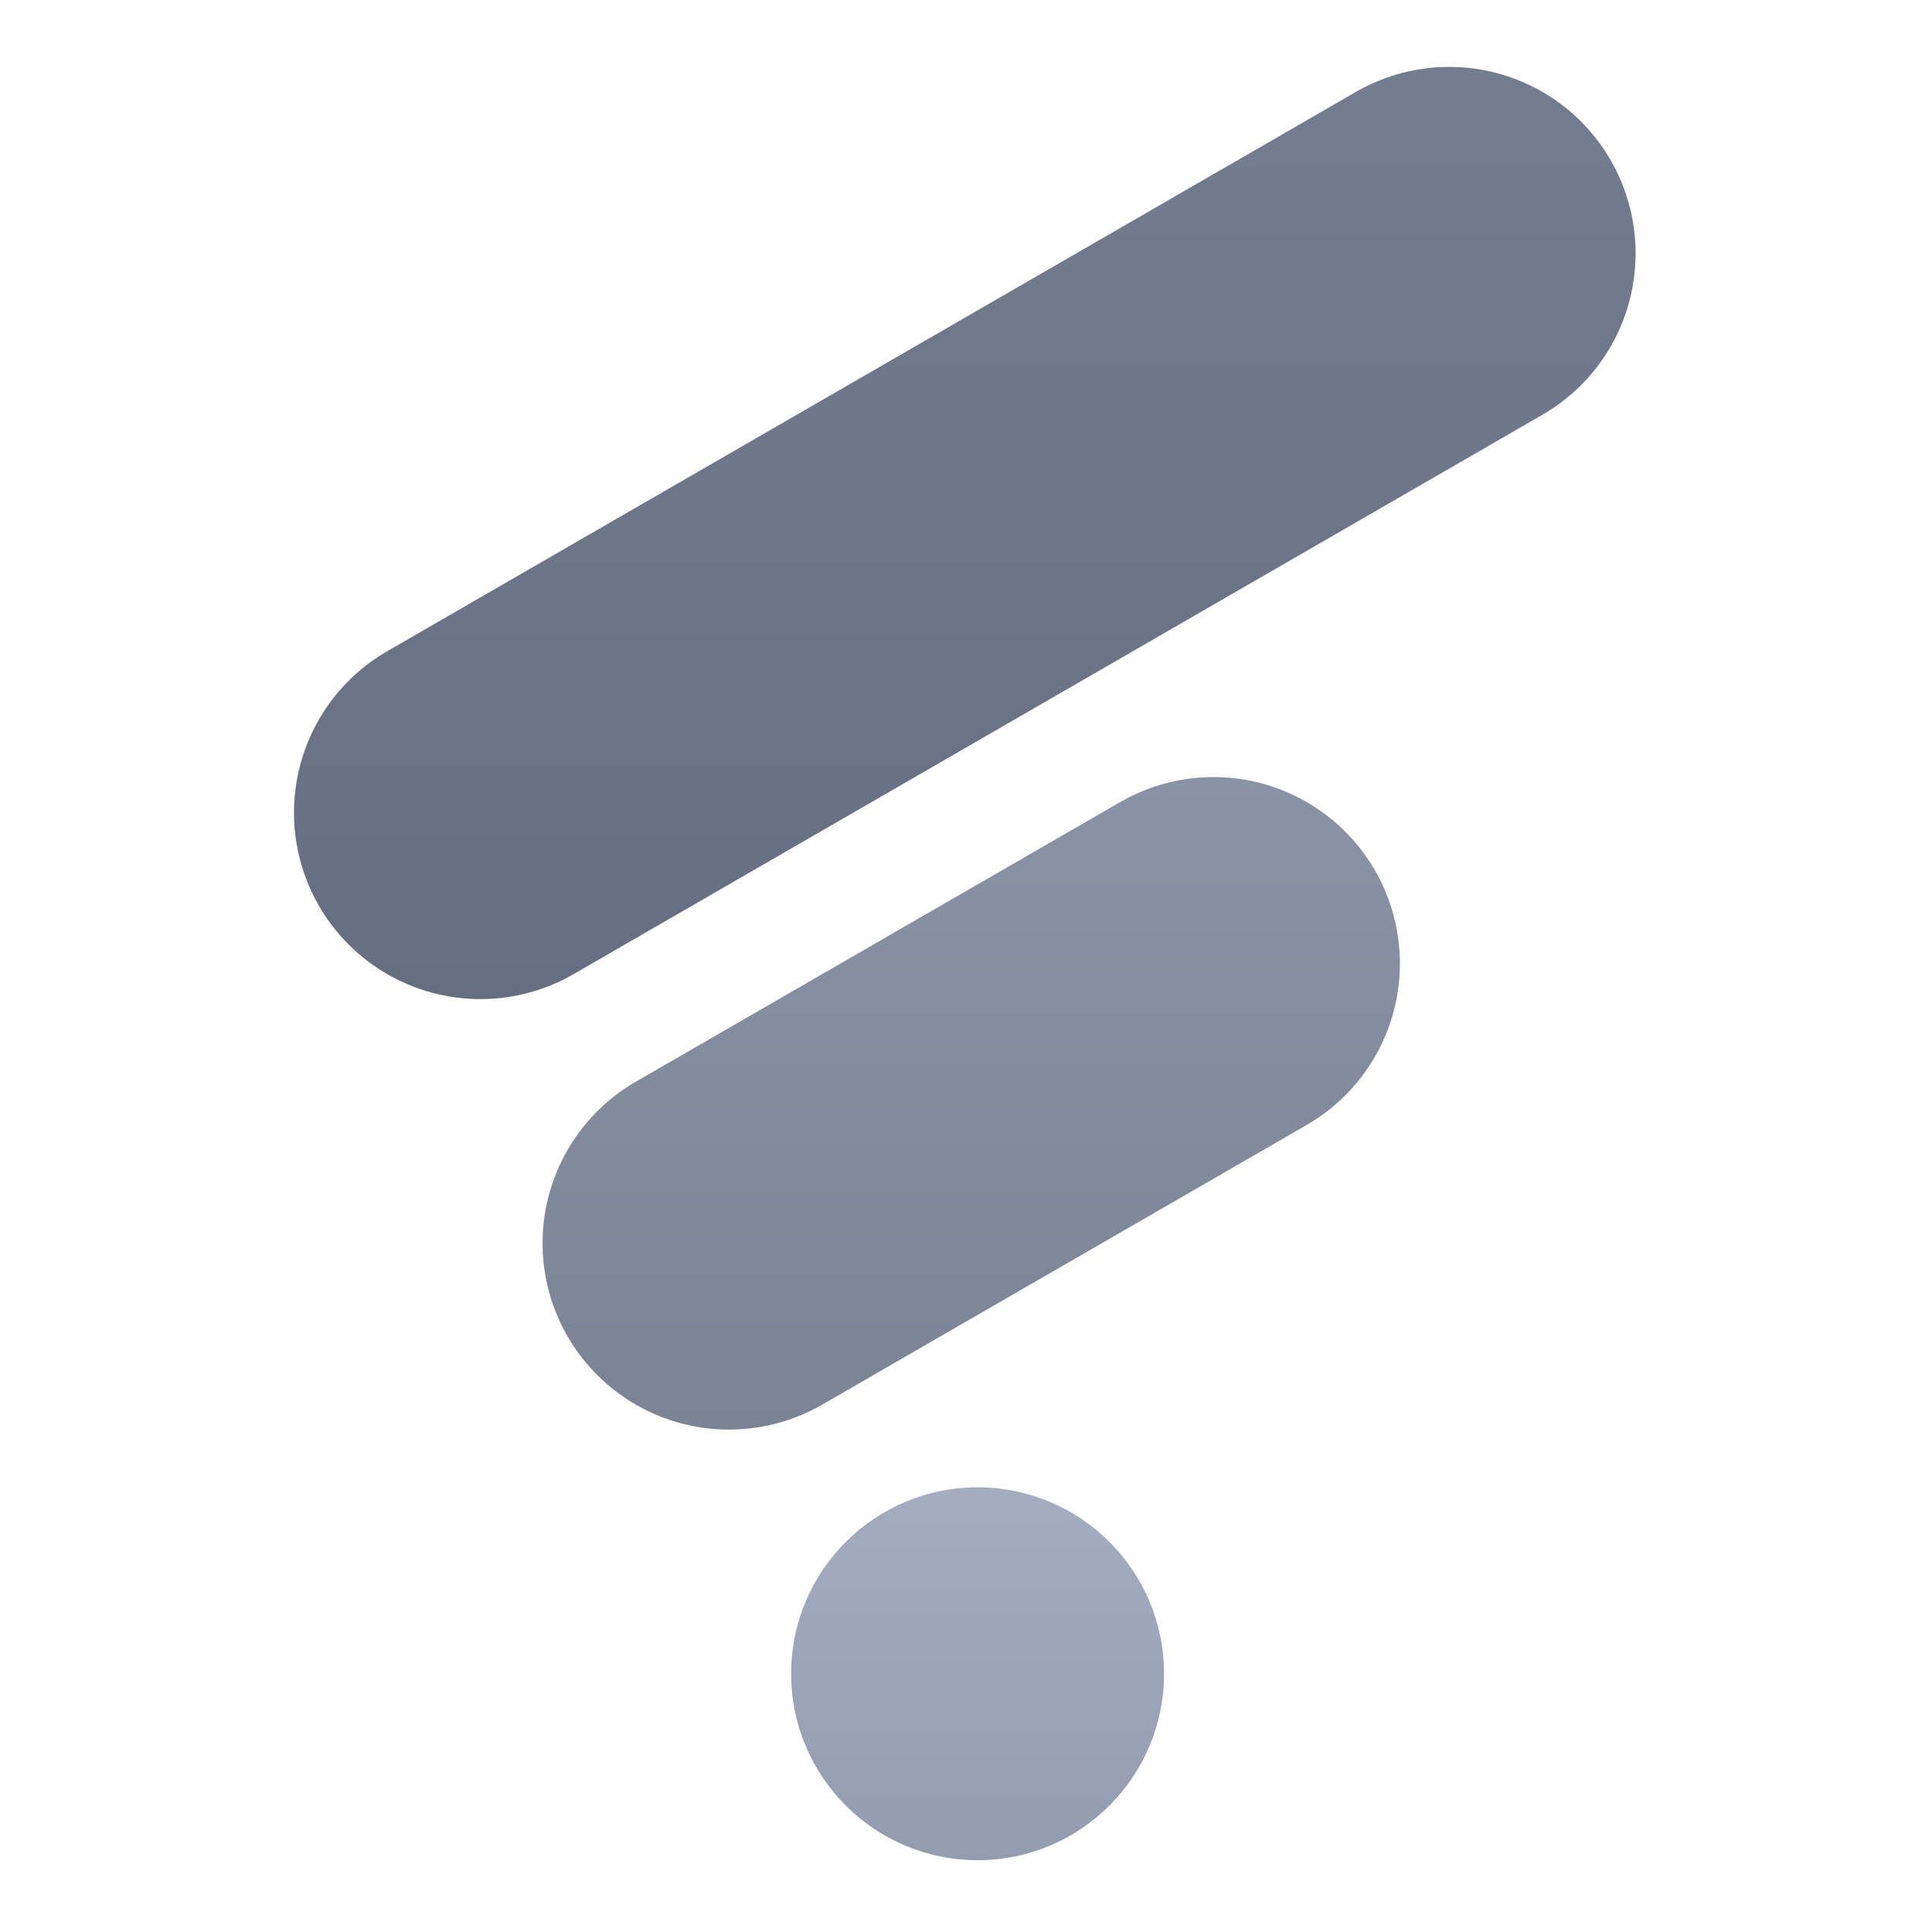
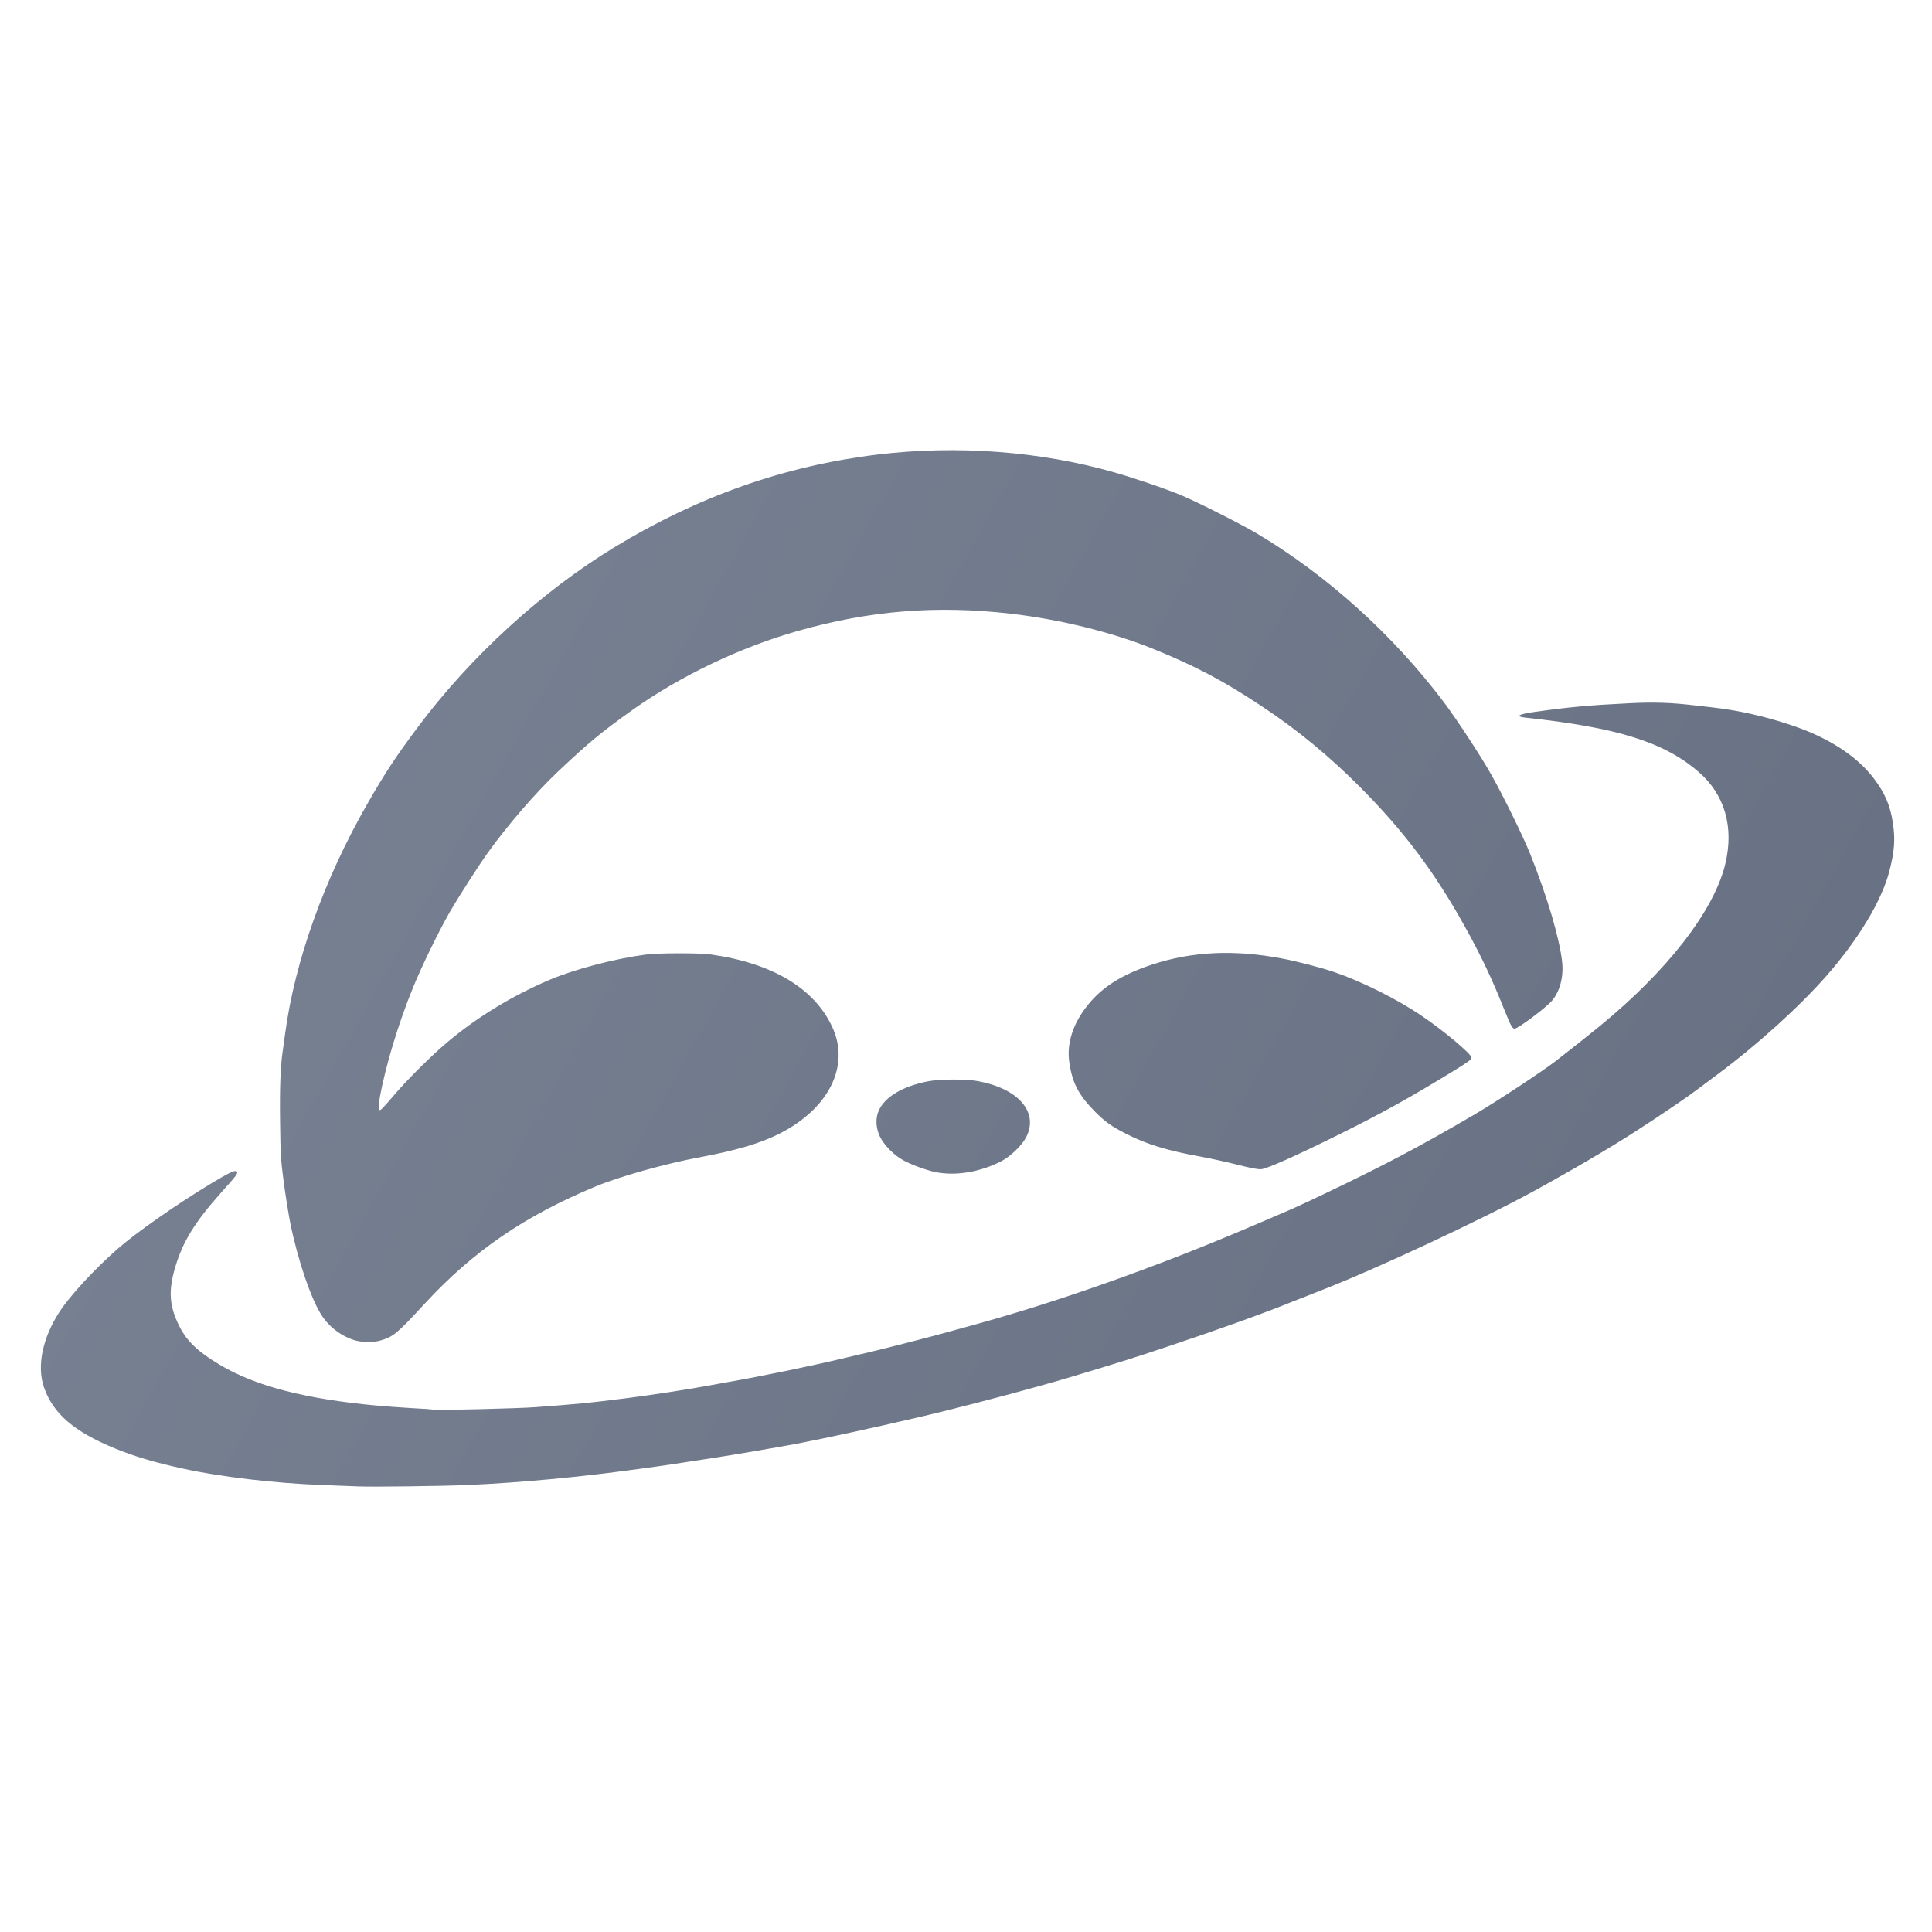
- <svg xmlns="http://www.w3.org/2000/svg" width="240" height="240" viewBox="0 0 240 240">
+ <svg xmlns="http://www.w3.org/2000/svg" width="240" height="240" viewBox="-40.85 -456.55 1960 1960">
  <defs>
-     <linearGradient id="top" x1="0" y1="8.31" x2="0" y2="124.11" gradientUnits="userSpaceOnUse">
-       <stop offset="0" stop-color="#737D90" />
+     <linearGradient id="fill" x1="0" y1="0" x2="1882" y2="1052" gradientUnits="userSpaceOnUse">
+       <stop offset="0" stop-color="#7A8495" />
      <stop offset="1" stop-color="#656F81" />
    </linearGradient>
-     <linearGradient id="mid" x1="0" y1="96.53" x2="0" y2="177.59" gradientUnits="userSpaceOnUse">
-       <stop offset="0" stop-color="#8893A5" />
-       <stop offset="1" stop-color="#7A8495" />
-     </linearGradient>
-     <linearGradient id="dot" x1="0" y1="184.76" x2="0" y2="231.08" gradientUnits="userSpaceOnUse">
-       <stop offset="0" stop-color="#A2ADC0" />
-       <stop offset="1" stop-color="#929DB0" />
-     </linearGradient>
  </defs>
-   <g stroke-width="46.32" stroke-linecap="round">
-     <line x1="59.68" y1="100.95" x2="180.02" y2="31.47" stroke="url(#top)" />
-     <line x1="90.56" y1="154.43" x2="150.74" y2="119.69" stroke="url(#mid)" />
-   </g>
-   <circle cx="121.44" cy="207.92" r="23.16" fill="url(#dot)" />
+   <path fill="url(#fill)" fill-rule="evenodd" d="M322.5 1051.4C318.1 1051.2 301.9 1050.6 286.4 1050.0C237.7 1048.2 182.6 1041.7 144.5 1033.3C115.7 1027.0 95.8 1021.1 75.3 1012.7C34.2 995.8 13.0 977.5 3.8 951.0C-3.7 929.4 2.2 900.8 19.7 874.0C30.6 857.4 55.1 830.9 78.6 810.3C97.9 793.5 137.6 765.7 172.5 744.6C191.4 733.2 197.6 730.2 199.2 731.8C201.0 733.6 199.6 735.4 183.7 753.1C156.4 783.7 144.3 803.4 136.5 830.4C129.9 853.5 131.0 868.6 140.9 888.5C148.6 904.0 159.8 914.7 182.1 928.0C217.9 949.5 269.0 962.8 341.5 969.4C350.3 970.2 366.3 971.4 377.0 972.0C387.7 972.5 398.1 973.3 400.0 973.6C404.7 974.3 486.0 972.3 502.5 971.0C546.7 967.7 554.8 966.9 591.0 962.4C617.0 959.2 659.3 952.7 681.0 948.6C685.1 947.8 692.8 946.4 698.0 945.5C733.0 939.4 782.9 929.1 817.0 920.9C826.1 918.7 836.6 916.2 840.5 915.4C855.4 911.9 903.3 899.7 920.0 895.0C929.6 892.3 942.7 888.7 949.0 887.0C1032.9 863.9 1131.1 829.1 1222.5 790.2C1272.2 769.1 1275.3 767.7 1303.5 754.2C1364.1 725.3 1399.1 706.8 1454.0 674.7C1476.3 661.7 1523.4 630.7 1537.1 620.1C1555.1 606.1 1570.4 594.0 1582.0 584.5C1650.6 528.4 1697.8 467.6 1709.3 420.5C1718.6 382.8 1709.0 349.4 1682.2 326.4C1647.3 296.3 1600.0 281.5 1506.8 271.5C1495.6 270.3 1499.4 268.0 1516.5 265.6C1551.3 260.7 1572.2 258.8 1611.8 256.9C1637.0 255.6 1654.2 256.2 1678.0 259.0C1682.1 259.5 1690.0 260.4 1695.5 261.0C1723.0 264.1 1748.7 269.9 1776.3 279.1C1813.6 291.5 1842.7 310.2 1860.1 333.1C1871.4 348.0 1876.8 360.6 1879.5 378.5C1882.0 395.3 1881.1 406.9 1876.0 426.9C1868.4 456.8 1844.8 496.1 1812.3 533.2C1784.5 564.9 1741.7 603.6 1701.0 633.8C1692.5 640.1 1683.0 647.2 1680.0 649.5C1671.5 656.0 1644.9 674.1 1620.0 690.2C1592.7 707.8 1556.9 728.9 1516.5 751.1C1463.0 780.5 1354.0 831.4 1298.0 853.1C1288.4 856.8 1276.5 861.5 1271.5 863.5C1242.4 875.4 1194.7 892.5 1143.5 909.6C1108.8 921.2 1098.7 924.4 1047.5 939.8C1009.9 951.2 931.7 971.9 890.0 981.5C841.1 992.9 791.4 1003.6 767.5 1008.1C745.5 1012.2 702.0 1019.6 683.5 1022.4C670.8 1024.3 648.3 1027.8 640.5 1029.0C630.8 1030.6 584.6 1036.8 570.0 1038.5C543.5 1041.6 539.2 1042.0 518.5 1044.0C488.6 1046.8 460.1 1048.8 433.0 1050.0C408.3 1051.1 336.1 1052.0 322.5 1051.4ZM320.3 903.5C306.6 899.8 293.7 890.4 285.7 878.2C274.9 862.0 261.2 821.7 253.5 783.6C251.7 774.2 248.7 755.5 246.9 742.0C244.0 719.6 243.7 714.4 243.3 681.8C242.8 647.8 243.7 624.7 246.0 609.5C246.5 606.2 247.6 598.1 248.5 591.5C258.2 518.9 288.1 435.2 331.5 359.5C349.9 327.3 360.8 310.9 383.5 280.5C437.3 208.7 509.0 143.3 583.0 98.3C667.6 46.9 755.5 16.0 849.5 4.6C929.7 -5.1 1014.2 1.2 1089.3 22.6C1110.3 28.6 1142.6 39.6 1158.0 46.1C1173.8 52.7 1218.9 75.5 1234.0 84.5C1305.3 126.9 1372.1 187.2 1423.7 255.5C1436.3 272.2 1460.1 308.4 1471.0 327.5C1483.4 349.2 1504.5 392.1 1512.0 411.0C1528.9 453.5 1541.2 495.0 1543.9 519.1C1545.6 534.3 1541.6 549.5 1533.5 558.8C1527.3 566.0 1499.1 587.0 1495.8 587.0C1493.3 587.0 1492.0 584.5 1485.1 567.4C1472.8 536.5 1461.5 512.6 1444.7 482.5C1414.5 428.1 1383.3 386.6 1339.5 342.5C1308.1 310.9 1276.0 284.4 1240.5 260.8C1200.7 234.3 1172.4 219.3 1128.5 201.5C1087.1 184.8 1034.5 171.8 984.3 166.0C909.2 157.4 841.6 162.8 768.7 183.5C710.3 200.0 649.3 229.2 600.9 263.6C568.8 286.5 556.8 296.4 524.8 326.6C502.3 347.9 473.7 381.1 454.0 408.6C444.2 422.3 424.1 453.7 415.3 469.0C404.7 487.4 387.4 522.8 378.5 544.5C363.5 580.9 350.1 625.3 344.4 657.2C342.7 667.1 342.9 670.4 345.3 669.4C346.1 669.1 352.1 662.5 358.7 654.7C372.6 638.4 397.3 613.8 414.0 599.9C443.6 575.1 478.9 553.6 516.4 537.6C541.4 526.9 582.9 516.0 614.0 511.9C626.8 510.2 669.0 510.1 680.5 511.8C742.8 520.6 785.4 546.1 803.5 585.4C821.8 624.8 800.0 668.4 749.4 693.8C730.2 703.4 706.0 710.6 669.0 717.5C634.4 723.9 587.6 737.0 563.4 747.1C491.4 777.0 439.5 812.5 390.5 865.5C361.6 896.8 358.3 899.5 345.1 903.4C338.5 905.3 327.4 905.4 320.3 903.5ZM907.6 732.4C898.0 730.3 883.2 724.9 875.3 720.4C865.8 715.2 855.8 704.9 851.7 696.3C847.5 687.3 847.2 677.3 850.9 669.5C857.6 655.7 875.3 645.4 900.7 640.4C912.8 638.1 939.2 638.0 951.6 640.3C992.2 647.9 1012.8 671.5 1000.5 696.5C996.5 704.8 984.7 716.4 975.3 721.3C953.6 732.6 928.2 736.8 907.6 732.4ZM1214.0 724.9C1203.3 722.2 1186.8 718.6 1177.5 716.9C1143.2 710.7 1122.4 704.3 1101.8 693.8C1086.8 686.2 1080.3 681.5 1070.4 671.6C1053.3 654.3 1046.9 642.1 1043.9 620.8C1041.2 601.8 1047.7 581.8 1062.5 563.3C1077.3 544.7 1097.6 532.0 1128.0 522.0C1168.6 508.6 1211.7 506.6 1260.5 516.0C1275.4 518.8 1300.2 525.3 1313.0 529.7C1339.9 538.9 1375.6 556.6 1400.0 573.0C1423.5 588.8 1452.0 612.7 1452.0 616.5C1452.0 618.3 1448.3 621.0 1432.8 630.5C1389.2 657.2 1361.8 672.4 1318.5 693.9C1273.6 716.2 1244.4 729.2 1238.5 729.6C1235.0 729.8 1227.6 728.4 1214.0 724.9Z" />
</svg>
